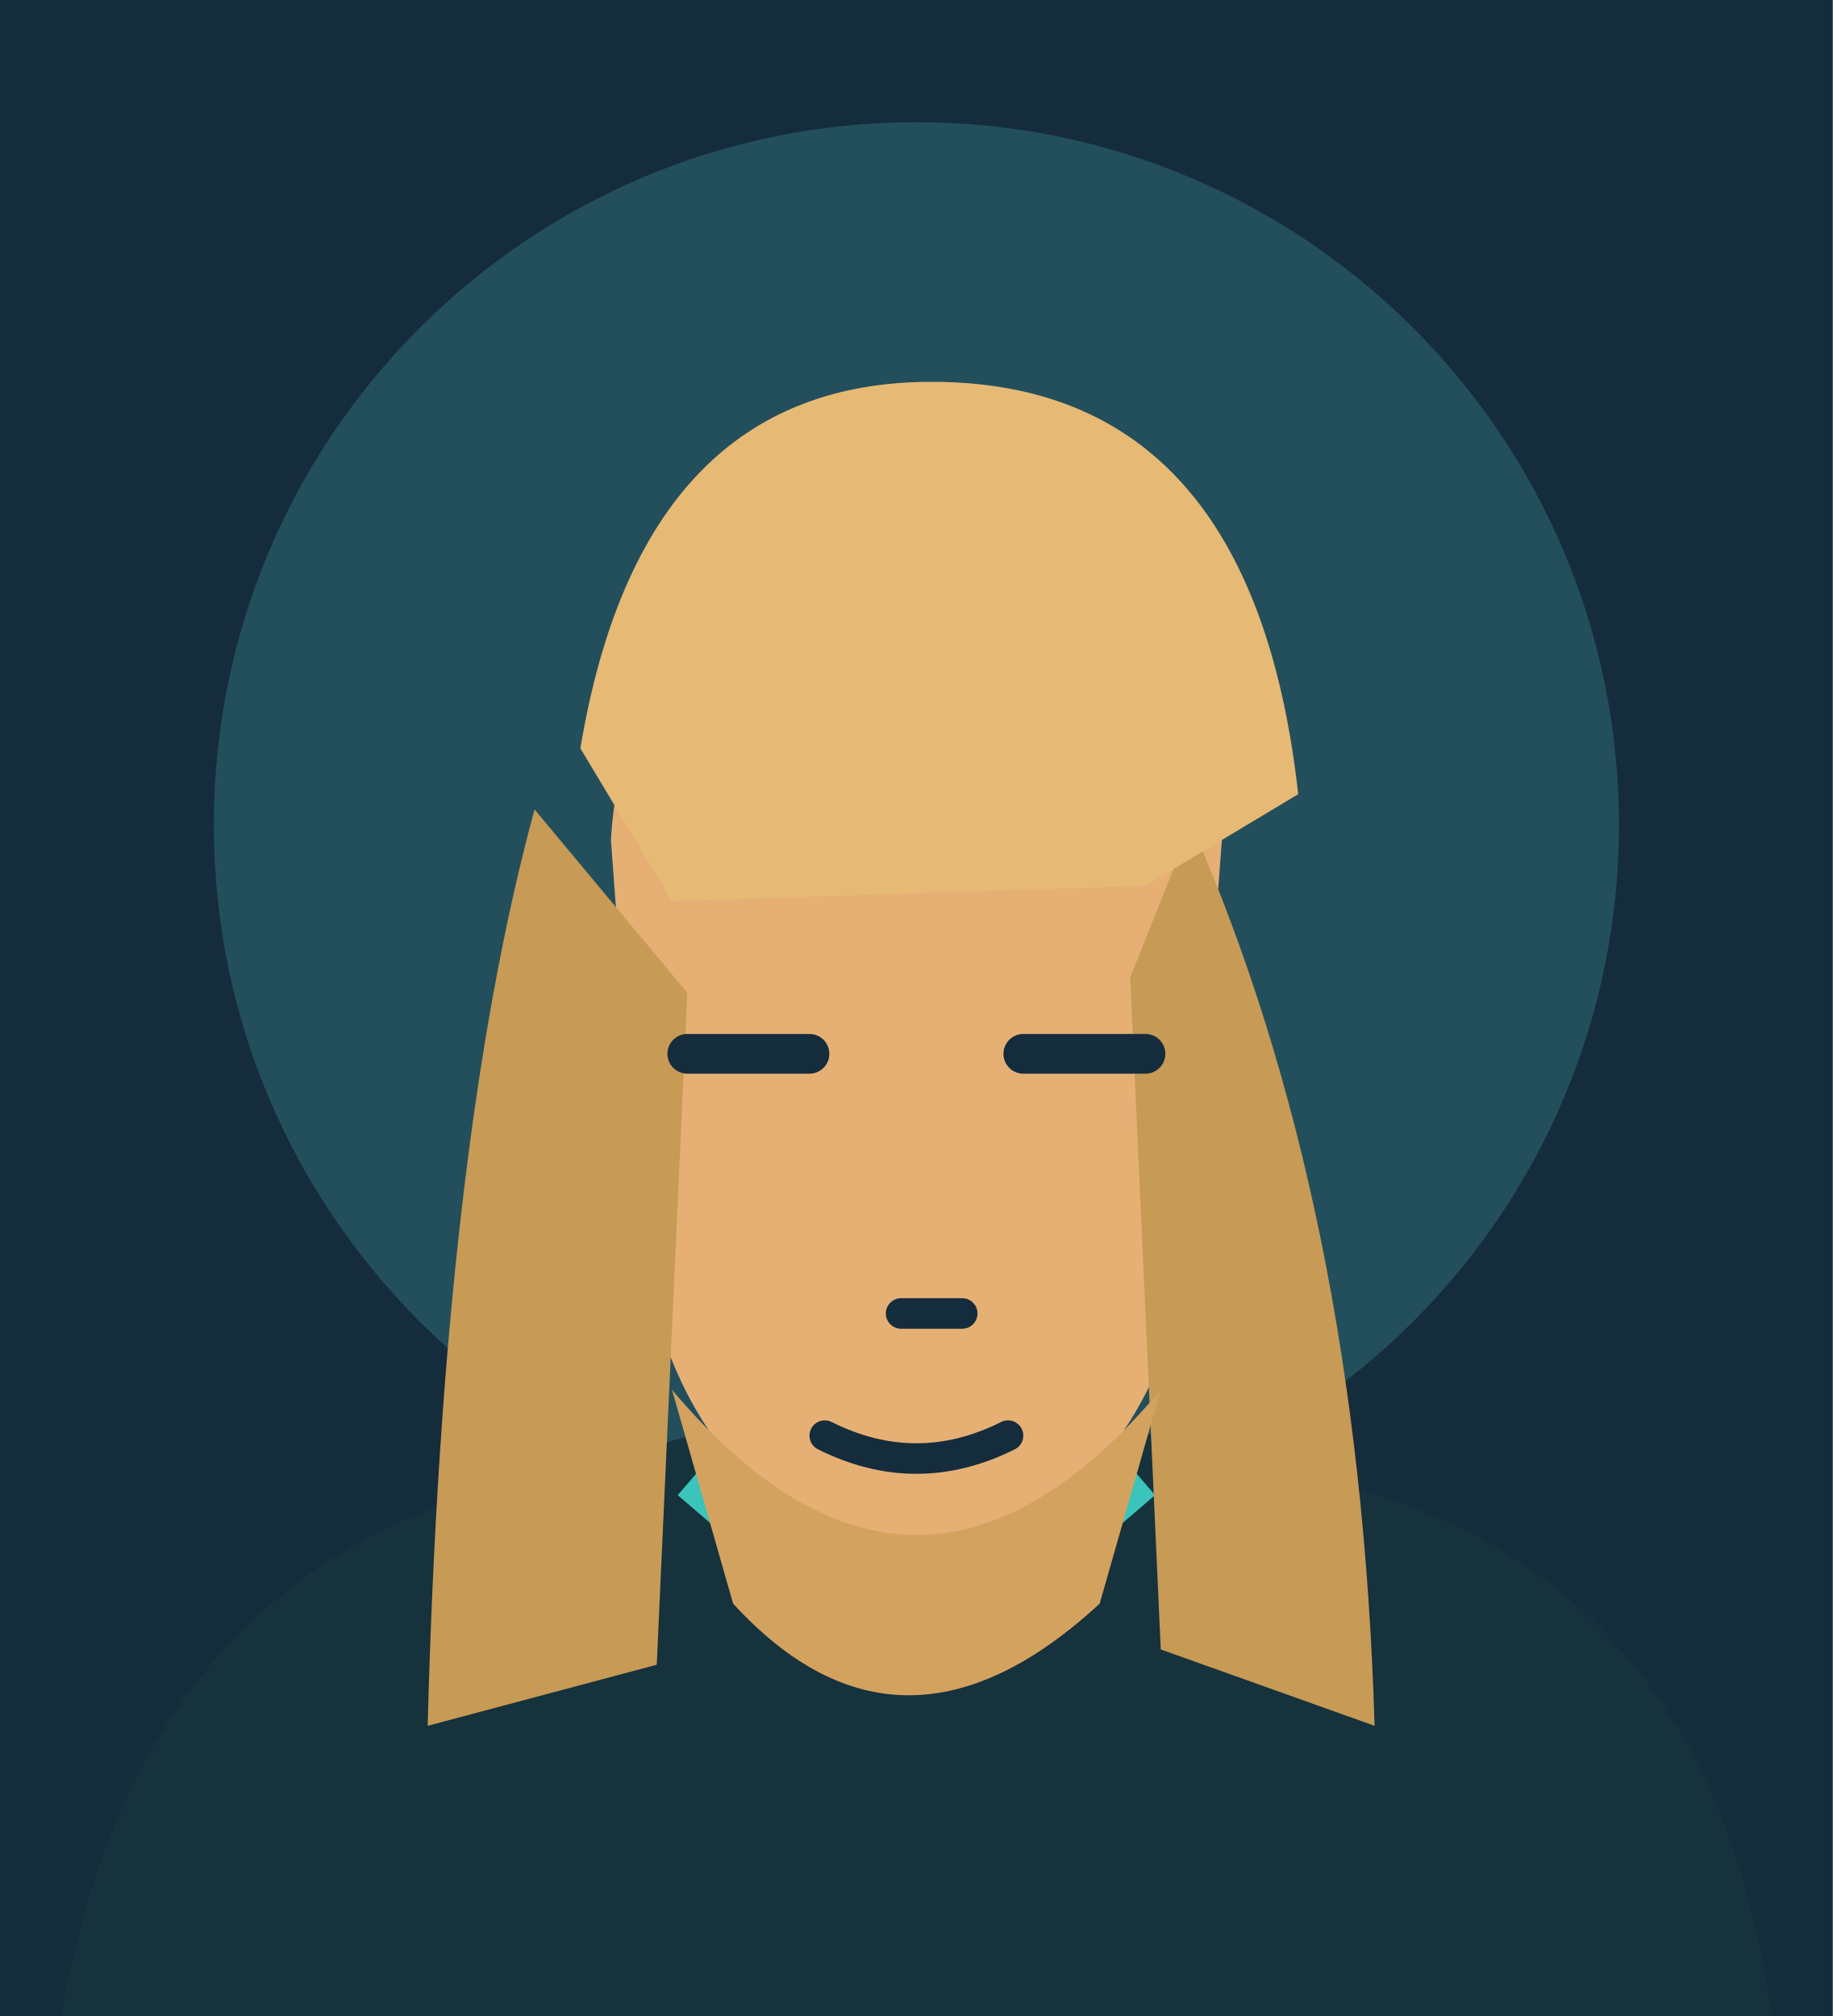
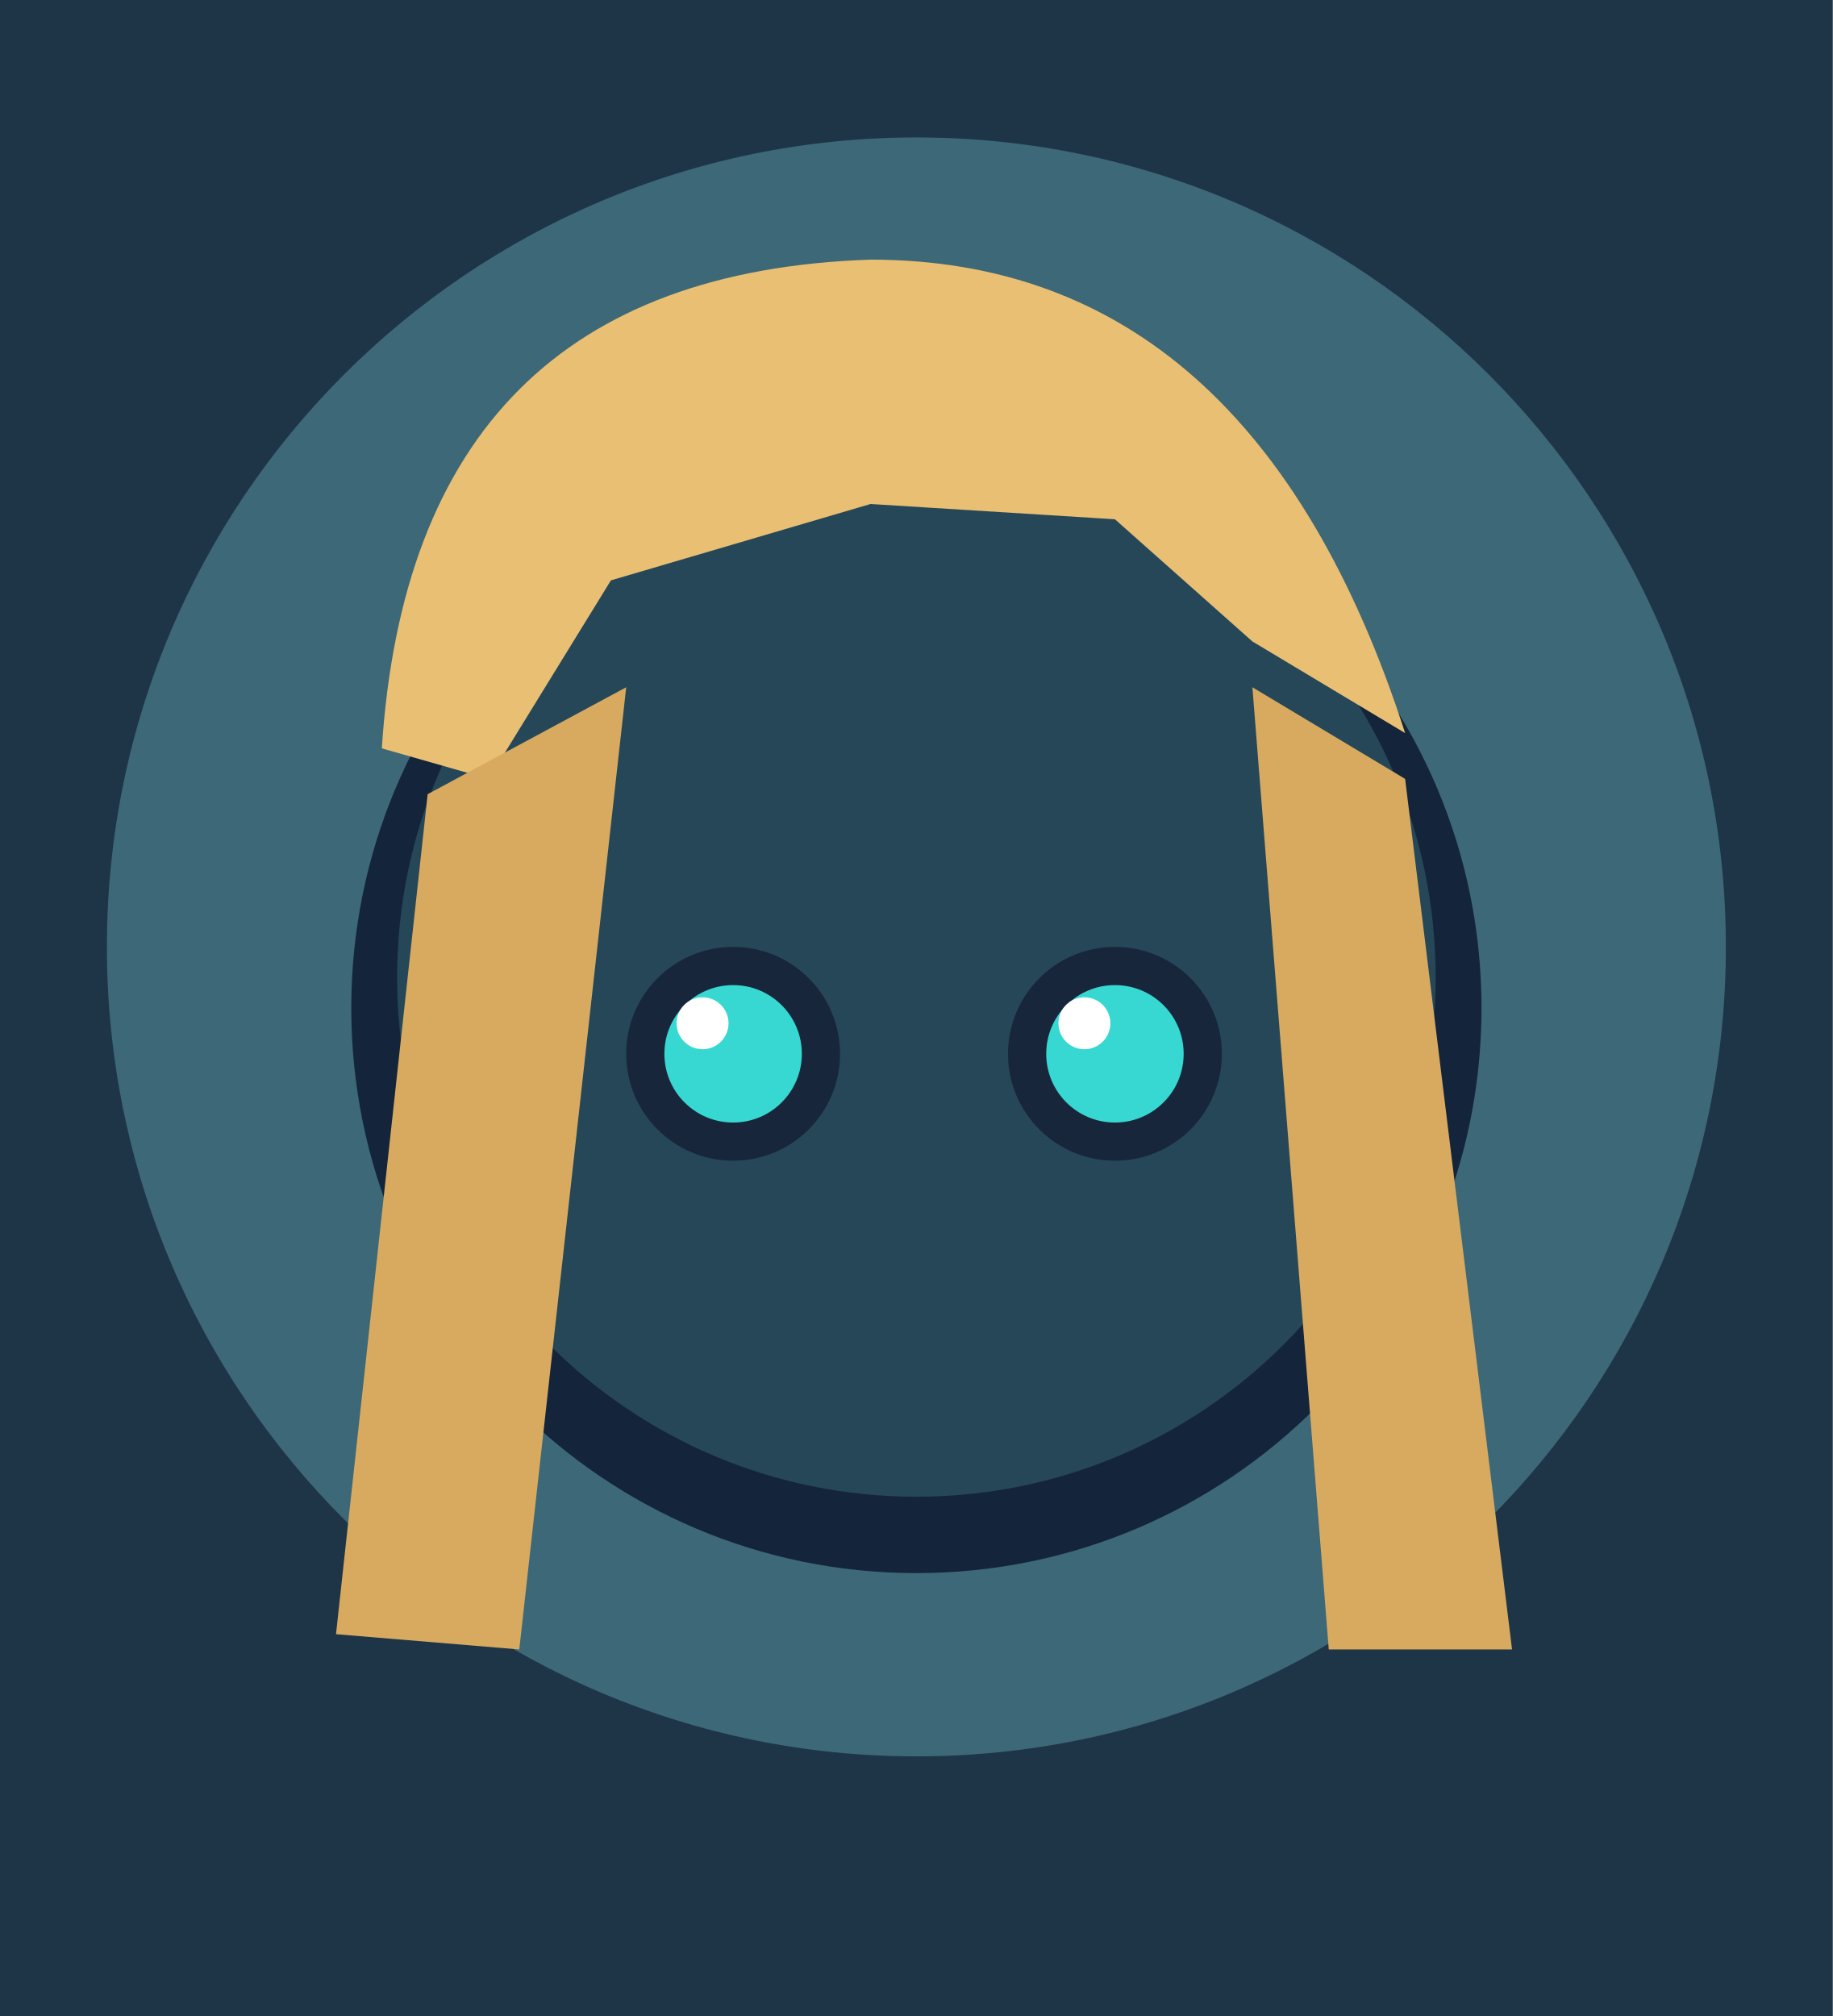
<svg xmlns="http://www.w3.org/2000/svg" viewBox="0 0 120 132">
-   <rect width="120" height="132" fill="#152c3d" />
-   <circle cx="60" cy="54" r="46" fill="#2c6470" opacity=".62" />
-   <path d="M4 132 Q9 103 34 97 L49 93 60 103 72 93 87 97 Q112 103 116 132Z" fill="#15323d" />
-   <path d="M46 96 L60 108 74 96" fill="none" stroke="#3bc4bc" stroke-width="5" stroke-linejoin="round" />
-   <path d="M50 88 L50 100 Q60 108 70 100 L70 88Z" fill="#e6b075" />
-   <path d="M40 55 Q41 38 60 37 Q79 38 80 55 L78 82 Q75 99 60 103 Q45 99 42 82Z" fill="#e6b075" />
-   <path d="M35 53 Q29 75 28 113 L43 109 45 65 M78 54 Q89 79 90 113 L76 108 74 64Z" fill="#c79a55" />
-   <path d="M38 49 Q42 25 61 25 Q82 25 85 52 L75 58 44 59Z" fill="#e6b975" />
-   <path d="M44 91 Q60 110 76 91 L72 105 Q59 117 48 105Z" fill="#d4a25f" />
-   <path d="M45 69 L53 69 M67 69 L75 69" stroke="#152c3d" stroke-width="2.6" stroke-linecap="round" />
-   <path d="M59 86 L63 86 M54 94 Q60 97 66 94" fill="none" stroke="#152c3d" stroke-width="2" stroke-linecap="round" />
+   <rect width="120" height="132" fill="#1e3548" />
+   <circle cx="60" cy="62" r="53" fill="#4f8490" opacity=".65" />
+   <circle cx="60" cy="66" r="37" fill="#14243b" />
+   <circle cx="60" cy="64" r="34" fill="#254758" />
+   <path d="M25 49 Q27 18 57 17 Q82 17 92 48 L82 42 73 34 57 33 40 38 32 51Z" fill="#e9bf73" />
+   <path d="M28 52 L22 107 34 108 41 45 M82 45 L87 108 99 108 92 51Z" fill="#d8aa60" />
+   <circle cx="48" cy="69" r="7" fill="#17263b" />
+   <circle cx="73" cy="69" r="7" fill="#17263b" />
+   <circle cx="48" cy="69" r="4.5" fill="#36d8d1" />
+   <circle cx="73" cy="69" r="4.5" fill="#36d8d1" />
+   <circle cx="46" cy="67" r="1.7" fill="#fff" />
+   <circle cx="71" cy="67" r="1.7" fill="#fff" />
</svg>
